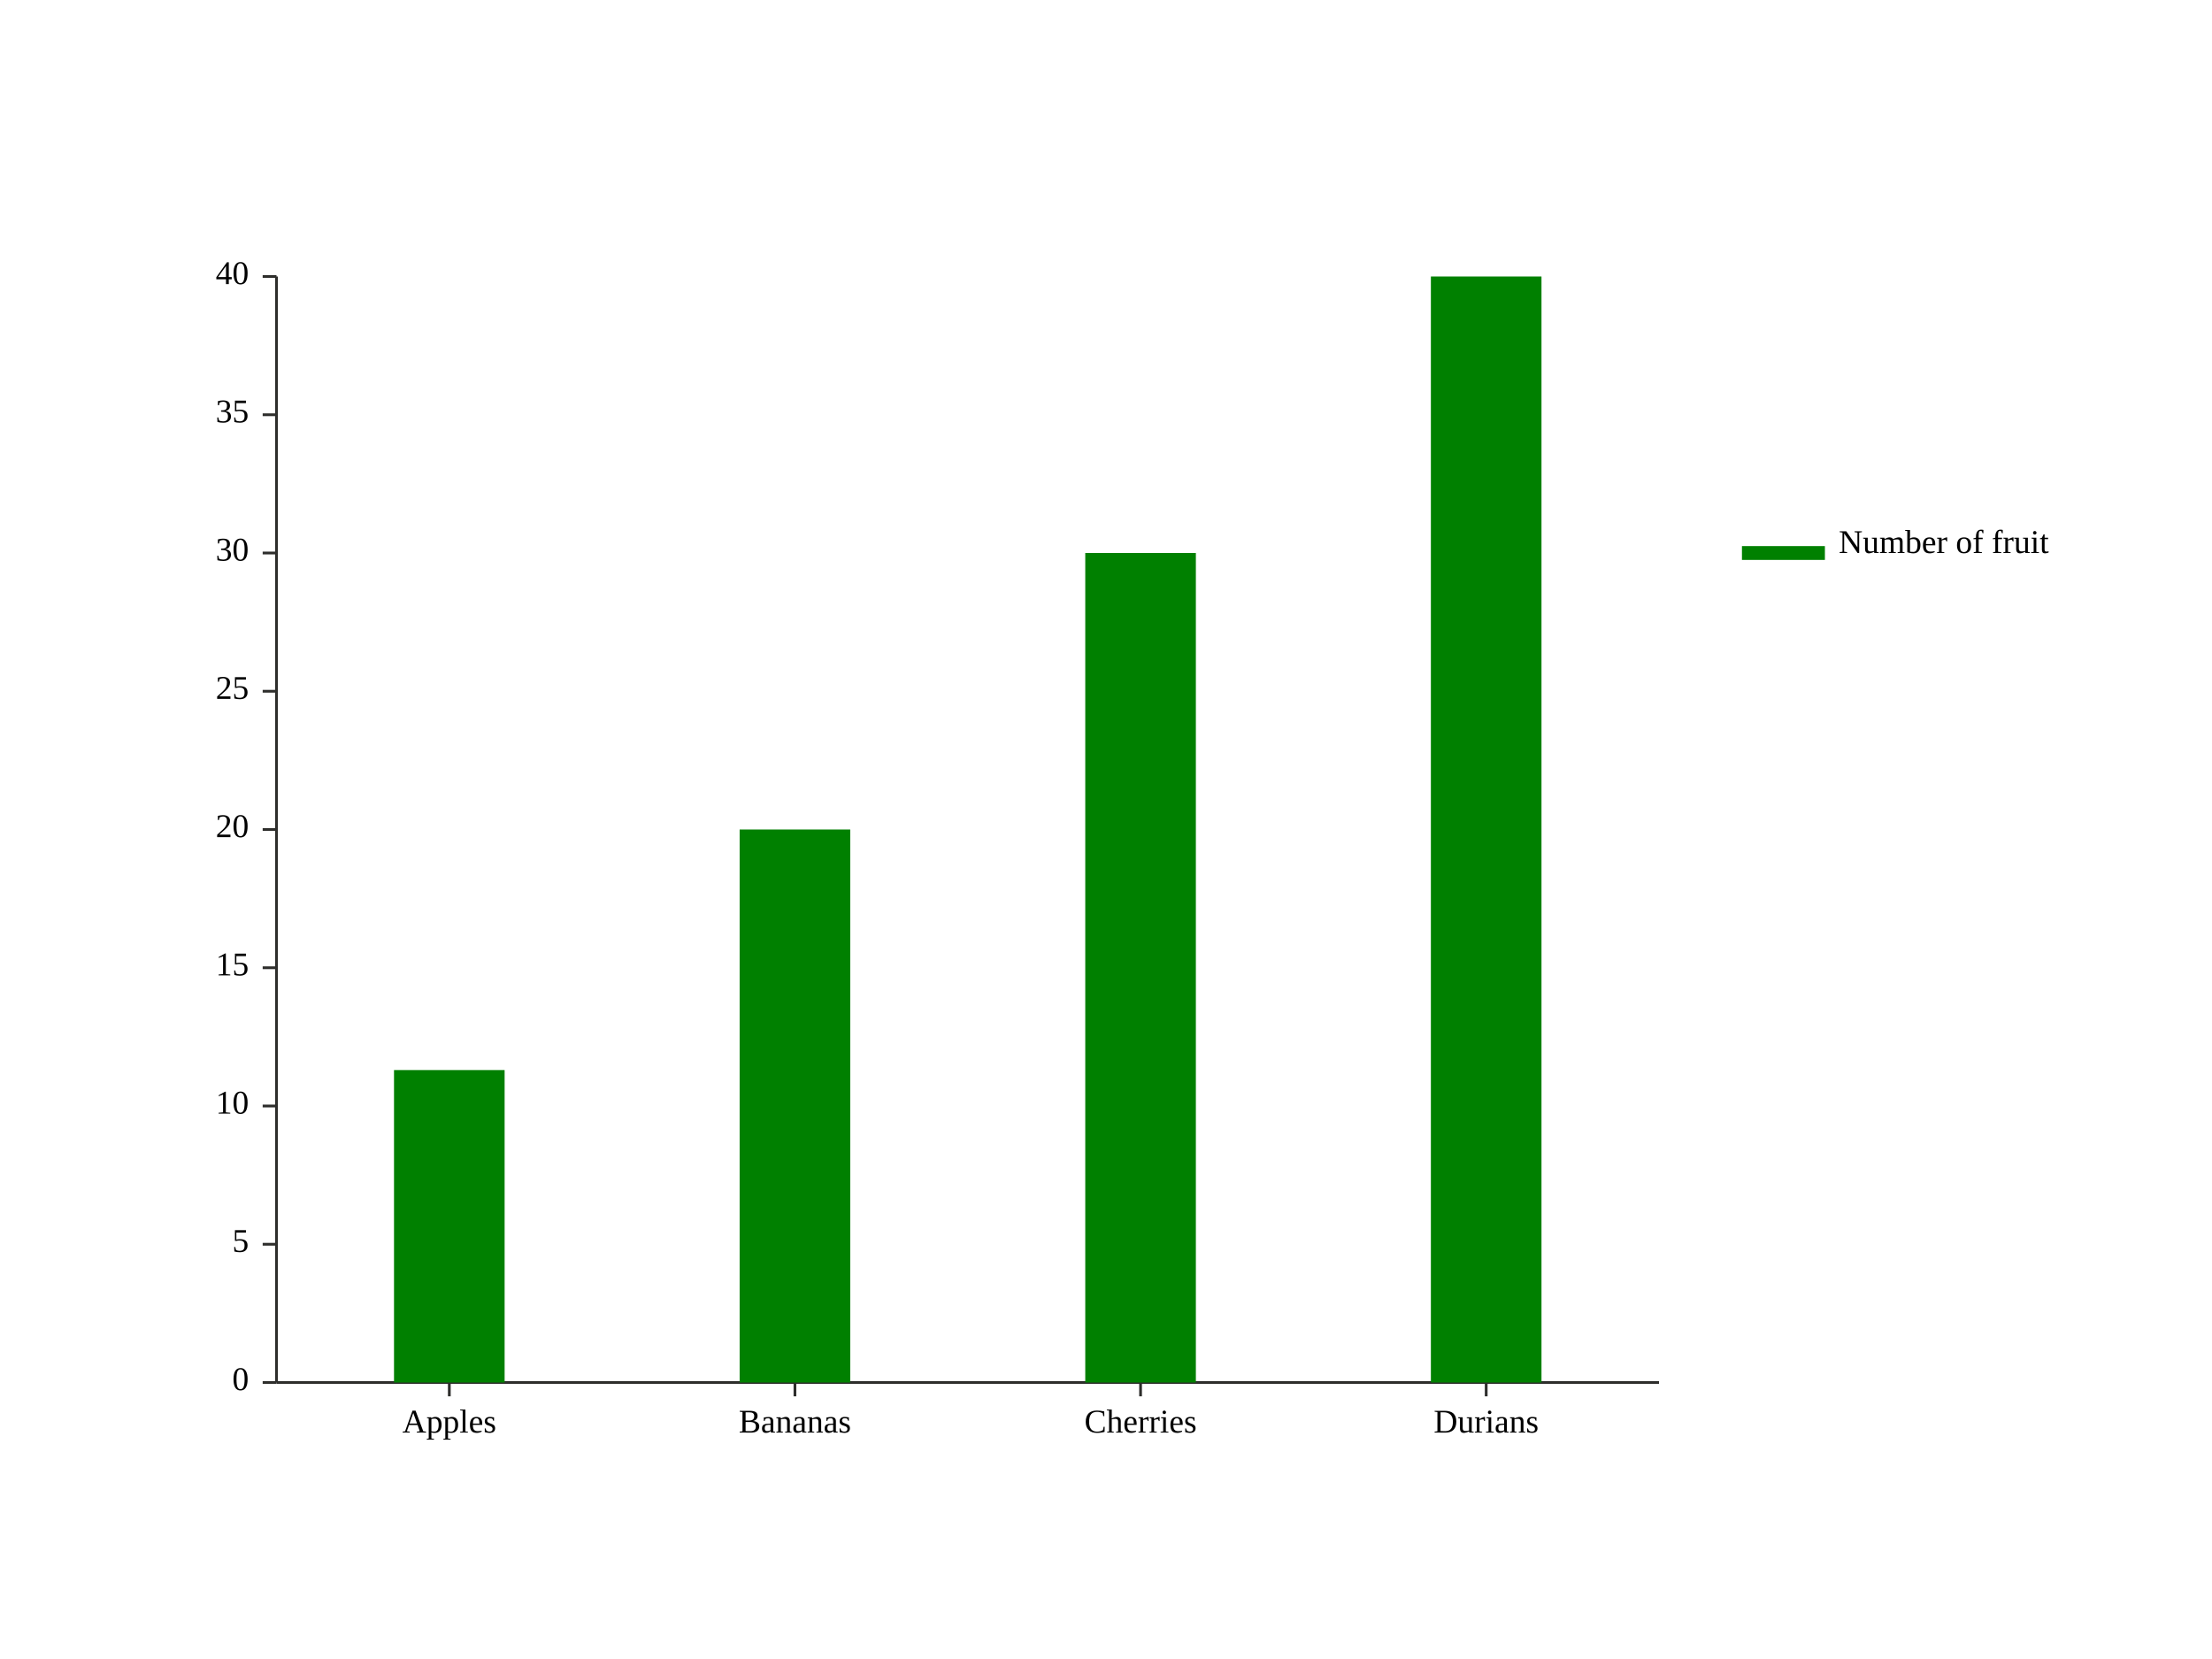
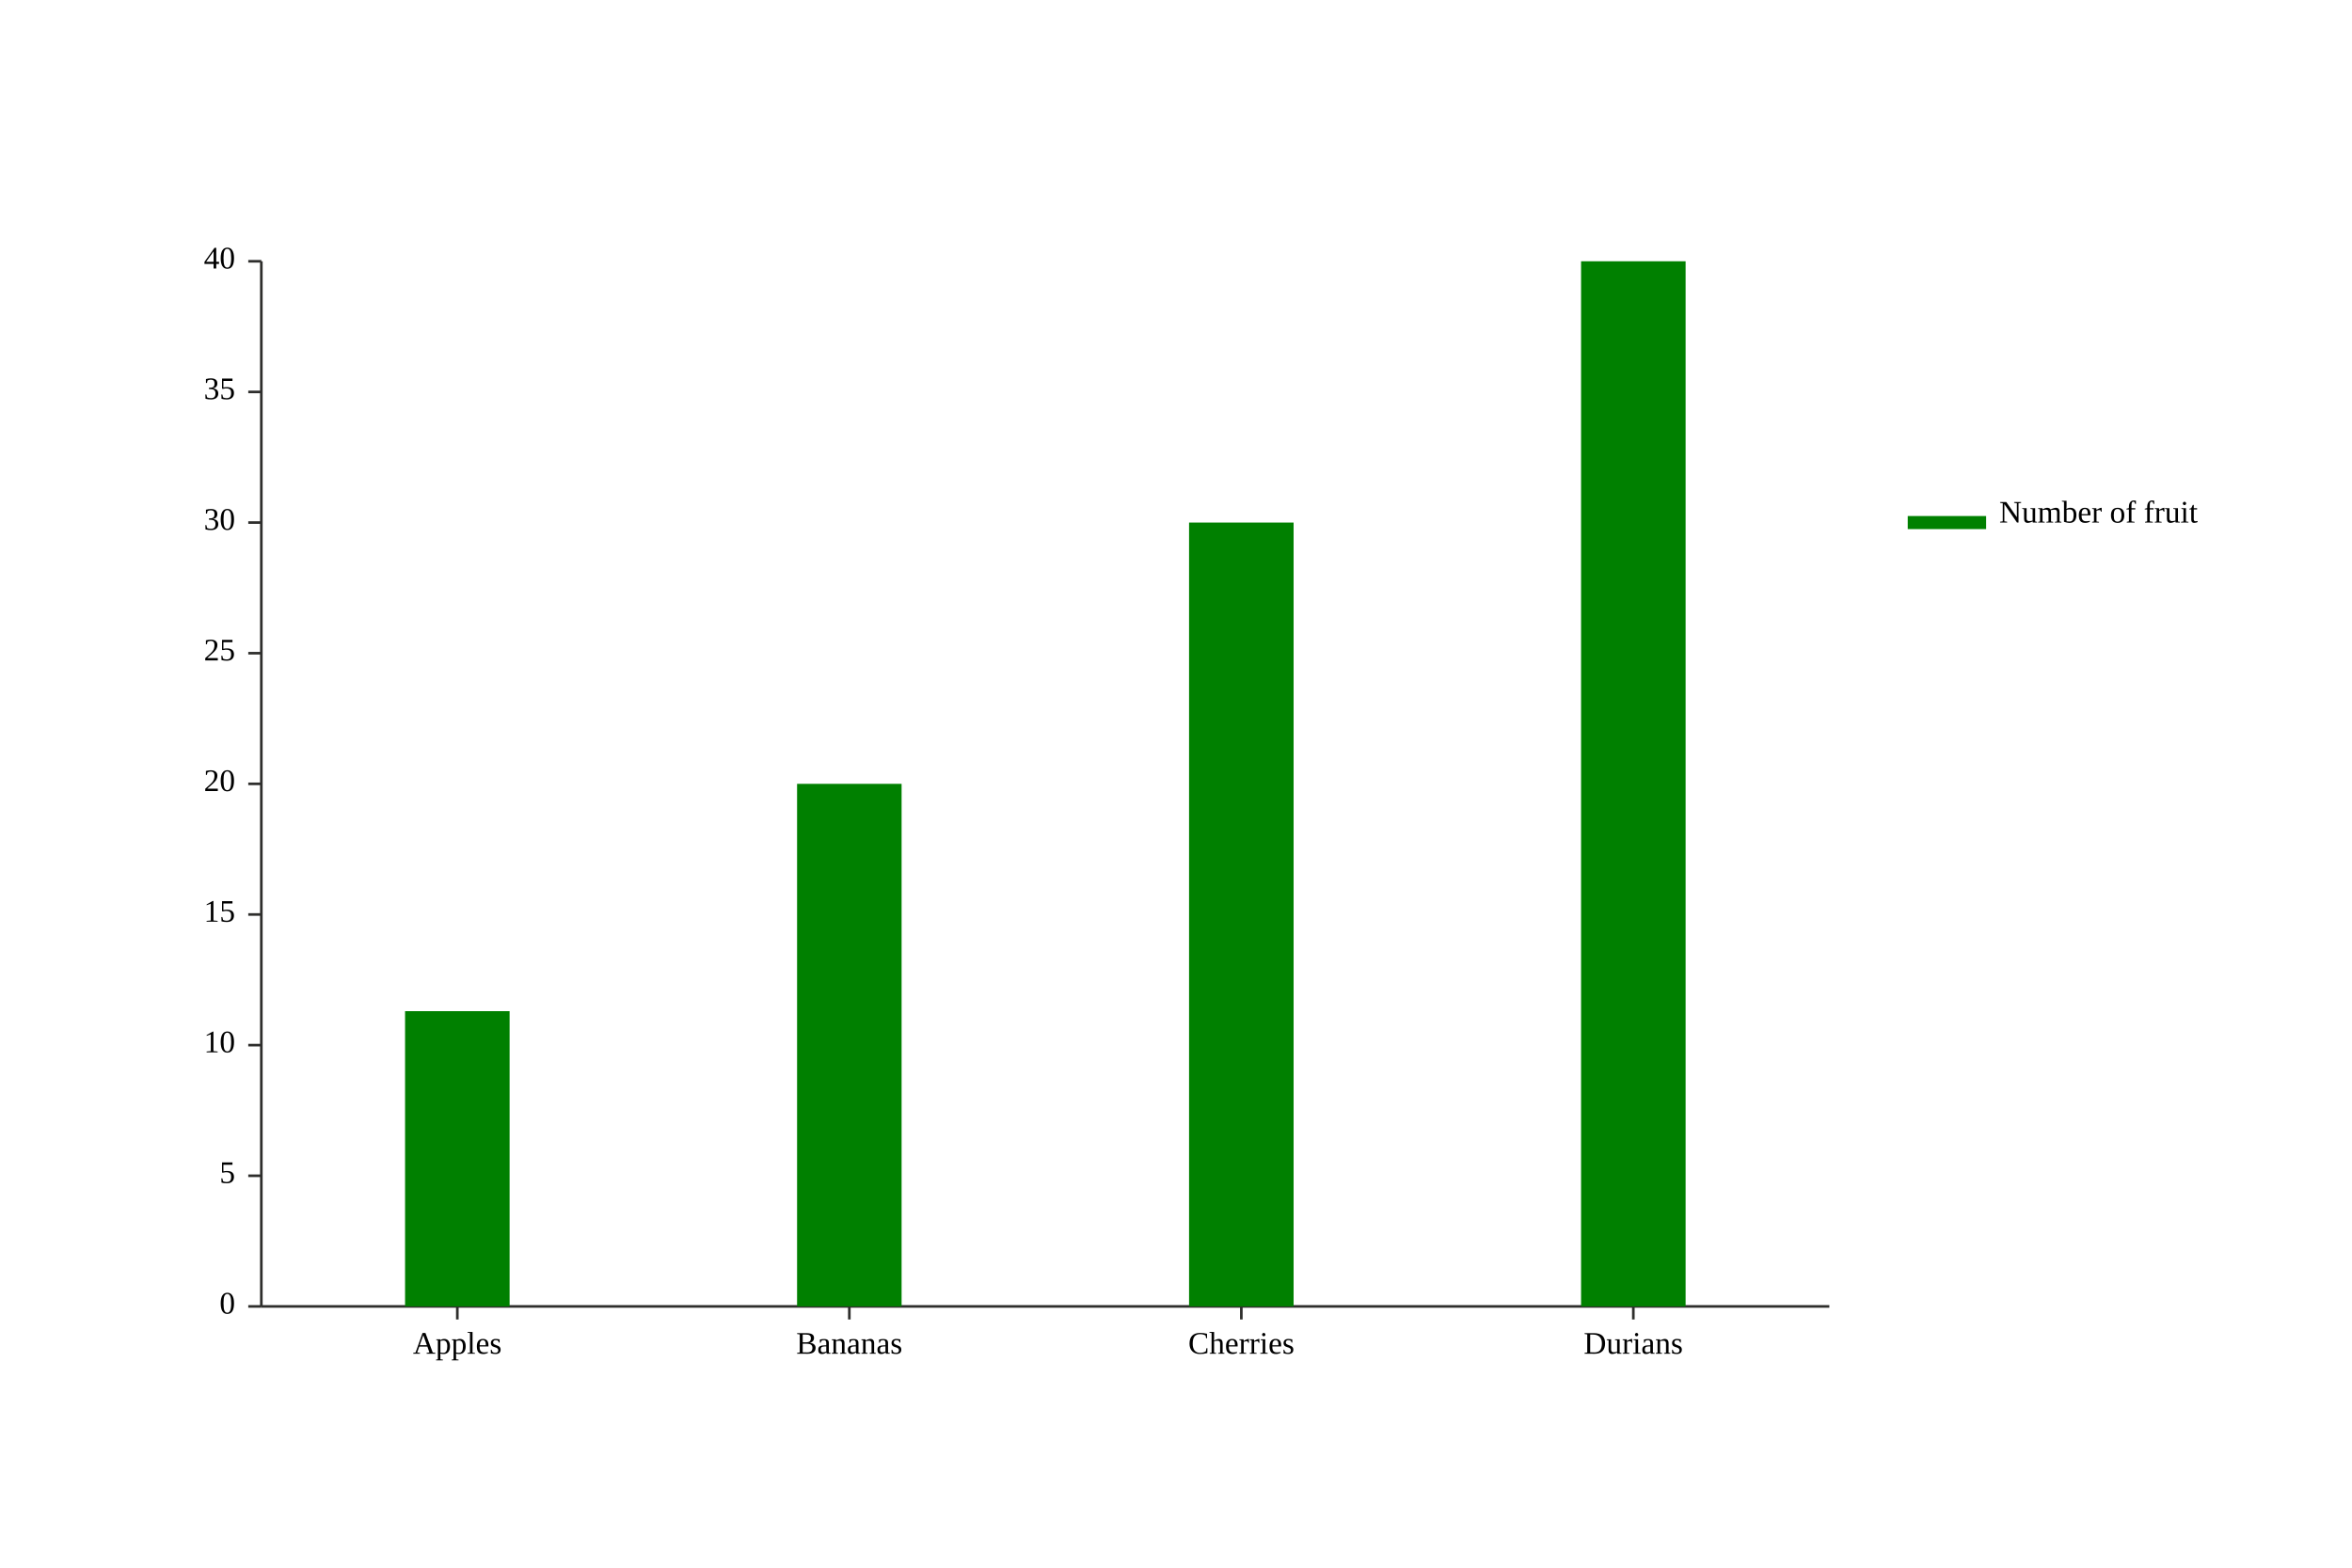
- <svg xmlns="http://www.w3.org/2000/svg" viewBox="0 0 800 600">
-   <line x1="100" y1="500" x2="600" y2="500" stroke="#2e2e2c" />
-   <line x1="162.5" y1="500" x2="162.5" y2="505" stroke="#2e2e2c" />
-   <line x1="287.5" y1="500" x2="287.5" y2="505" stroke="#2e2e2c" />
-   <line x1="412.5" y1="500" x2="412.5" y2="505" stroke="#2e2e2c" />
-   <line x1="537.5" y1="500" x2="537.5" y2="505" stroke="#2e2e2c" />
-   <text x="162.5" y="510" text-anchor="middle" dominant-baseline="hanging">Apples</text>
-   <text x="287.5" y="510" text-anchor="middle" dominant-baseline="hanging">Bananas</text>
-   <text x="412.5" y="510" text-anchor="middle" dominant-baseline="hanging">Cherries</text>
-   <text x="537.5" y="510" text-anchor="middle" dominant-baseline="hanging">Durians</text>
+ <svg xmlns="http://www.w3.org/2000/svg" viewBox="0 0 900 600">
+   <line x1="100" y1="500" x2="700" y2="500" stroke="#2e2e2c" />
+   <line x1="175.0" y1="500" x2="175.0" y2="505" stroke="#2e2e2c" />
+   <line x1="325.0" y1="500" x2="325.0" y2="505" stroke="#2e2e2c" />
+   <line x1="475.0" y1="500" x2="475.0" y2="505" stroke="#2e2e2c" />
+   <line x1="625.0" y1="500" x2="625.0" y2="505" stroke="#2e2e2c" />
+   <text x="175.0" y="510" text-anchor="middle" dominant-baseline="hanging">Apples</text>
+   <text x="325.0" y="510" text-anchor="middle" dominant-baseline="hanging">Bananas</text>
+   <text x="475.0" y="510" text-anchor="middle" dominant-baseline="hanging">Cherries</text>
+   <text x="625.0" y="510" text-anchor="middle" dominant-baseline="hanging">Durians</text>
  <line x1="100" y1="100" x2="100" y2="500" stroke="#2e2e2c" />
  <line x1="95" y1="500.0" x2="100" y2="500.0" stroke="#2e2e2c" />
  <line x1="95" y1="450.0" x2="100" y2="450.0" stroke="#2e2e2c" />
  <line x1="95" y1="400.0" x2="100" y2="400.0" stroke="#2e2e2c" />
  <line x1="95" y1="350.0" x2="100" y2="350.0" stroke="#2e2e2c" />
  <line x1="95" y1="300.0" x2="100" y2="300.0" stroke="#2e2e2c" />
  <line x1="95" y1="250.0" x2="100" y2="250.0" stroke="#2e2e2c" />
  <line x1="95" y1="200.0" x2="100" y2="200.0" stroke="#2e2e2c" />
  <line x1="95" y1="150.0" x2="100" y2="150.0" stroke="#2e2e2c" />
  <line x1="95" y1="100.0" x2="100" y2="100.0" stroke="#2e2e2c" />
  <text x="90" y="500.0" text-anchor="end" dominant-baseline="middle">0</text>
  <text x="90" y="450.0" text-anchor="end" dominant-baseline="middle">5</text>
  <text x="90" y="400.0" text-anchor="end" dominant-baseline="middle">10</text>
  <text x="90" y="350.0" text-anchor="end" dominant-baseline="middle">15</text>
  <text x="90" y="300.0" text-anchor="end" dominant-baseline="middle">20</text>
  <text x="90" y="250.0" text-anchor="end" dominant-baseline="middle">25</text>
  <text x="90" y="200.0" text-anchor="end" dominant-baseline="middle">30</text>
  <text x="90" y="150.0" text-anchor="end" dominant-baseline="middle">35</text>
  <text x="90" y="100.0" text-anchor="end" dominant-baseline="middle">40</text>
-   <rect x="630" y="197.5" width="30" height="5" stroke="none" fill="green" />
-   <text x="665" y="200" alignment-baseline="middle">Number of fruit</text>
-   <rect x="142.5" y="387.0" width="40" height="113.0" stroke="none" fill="green" />
-   <rect x="267.5" y="300.0" width="40" height="200.0" stroke="none" fill="green" />
-   <rect x="392.5" y="200.0" width="40" height="300.0" stroke="none" fill="green" />
-   <rect x="517.5" y="100.0" width="40" height="400.0" stroke="none" fill="green" />
+   <rect x="730" y="197.5" width="30" height="5" stroke="none" fill="green" />
+   <text x="765" y="200" alignment-baseline="middle">Number of fruit</text>
+   <rect x="155.0" y="387.0" width="40" height="113.0" stroke="none" fill="green" />
+   <rect x="305.0" y="300.0" width="40" height="200.0" stroke="none" fill="green" />
+   <rect x="455.0" y="200.0" width="40" height="300.0" stroke="none" fill="green" />
+   <rect x="605.0" y="100.0" width="40" height="400.0" stroke="none" fill="green" />
</svg>
